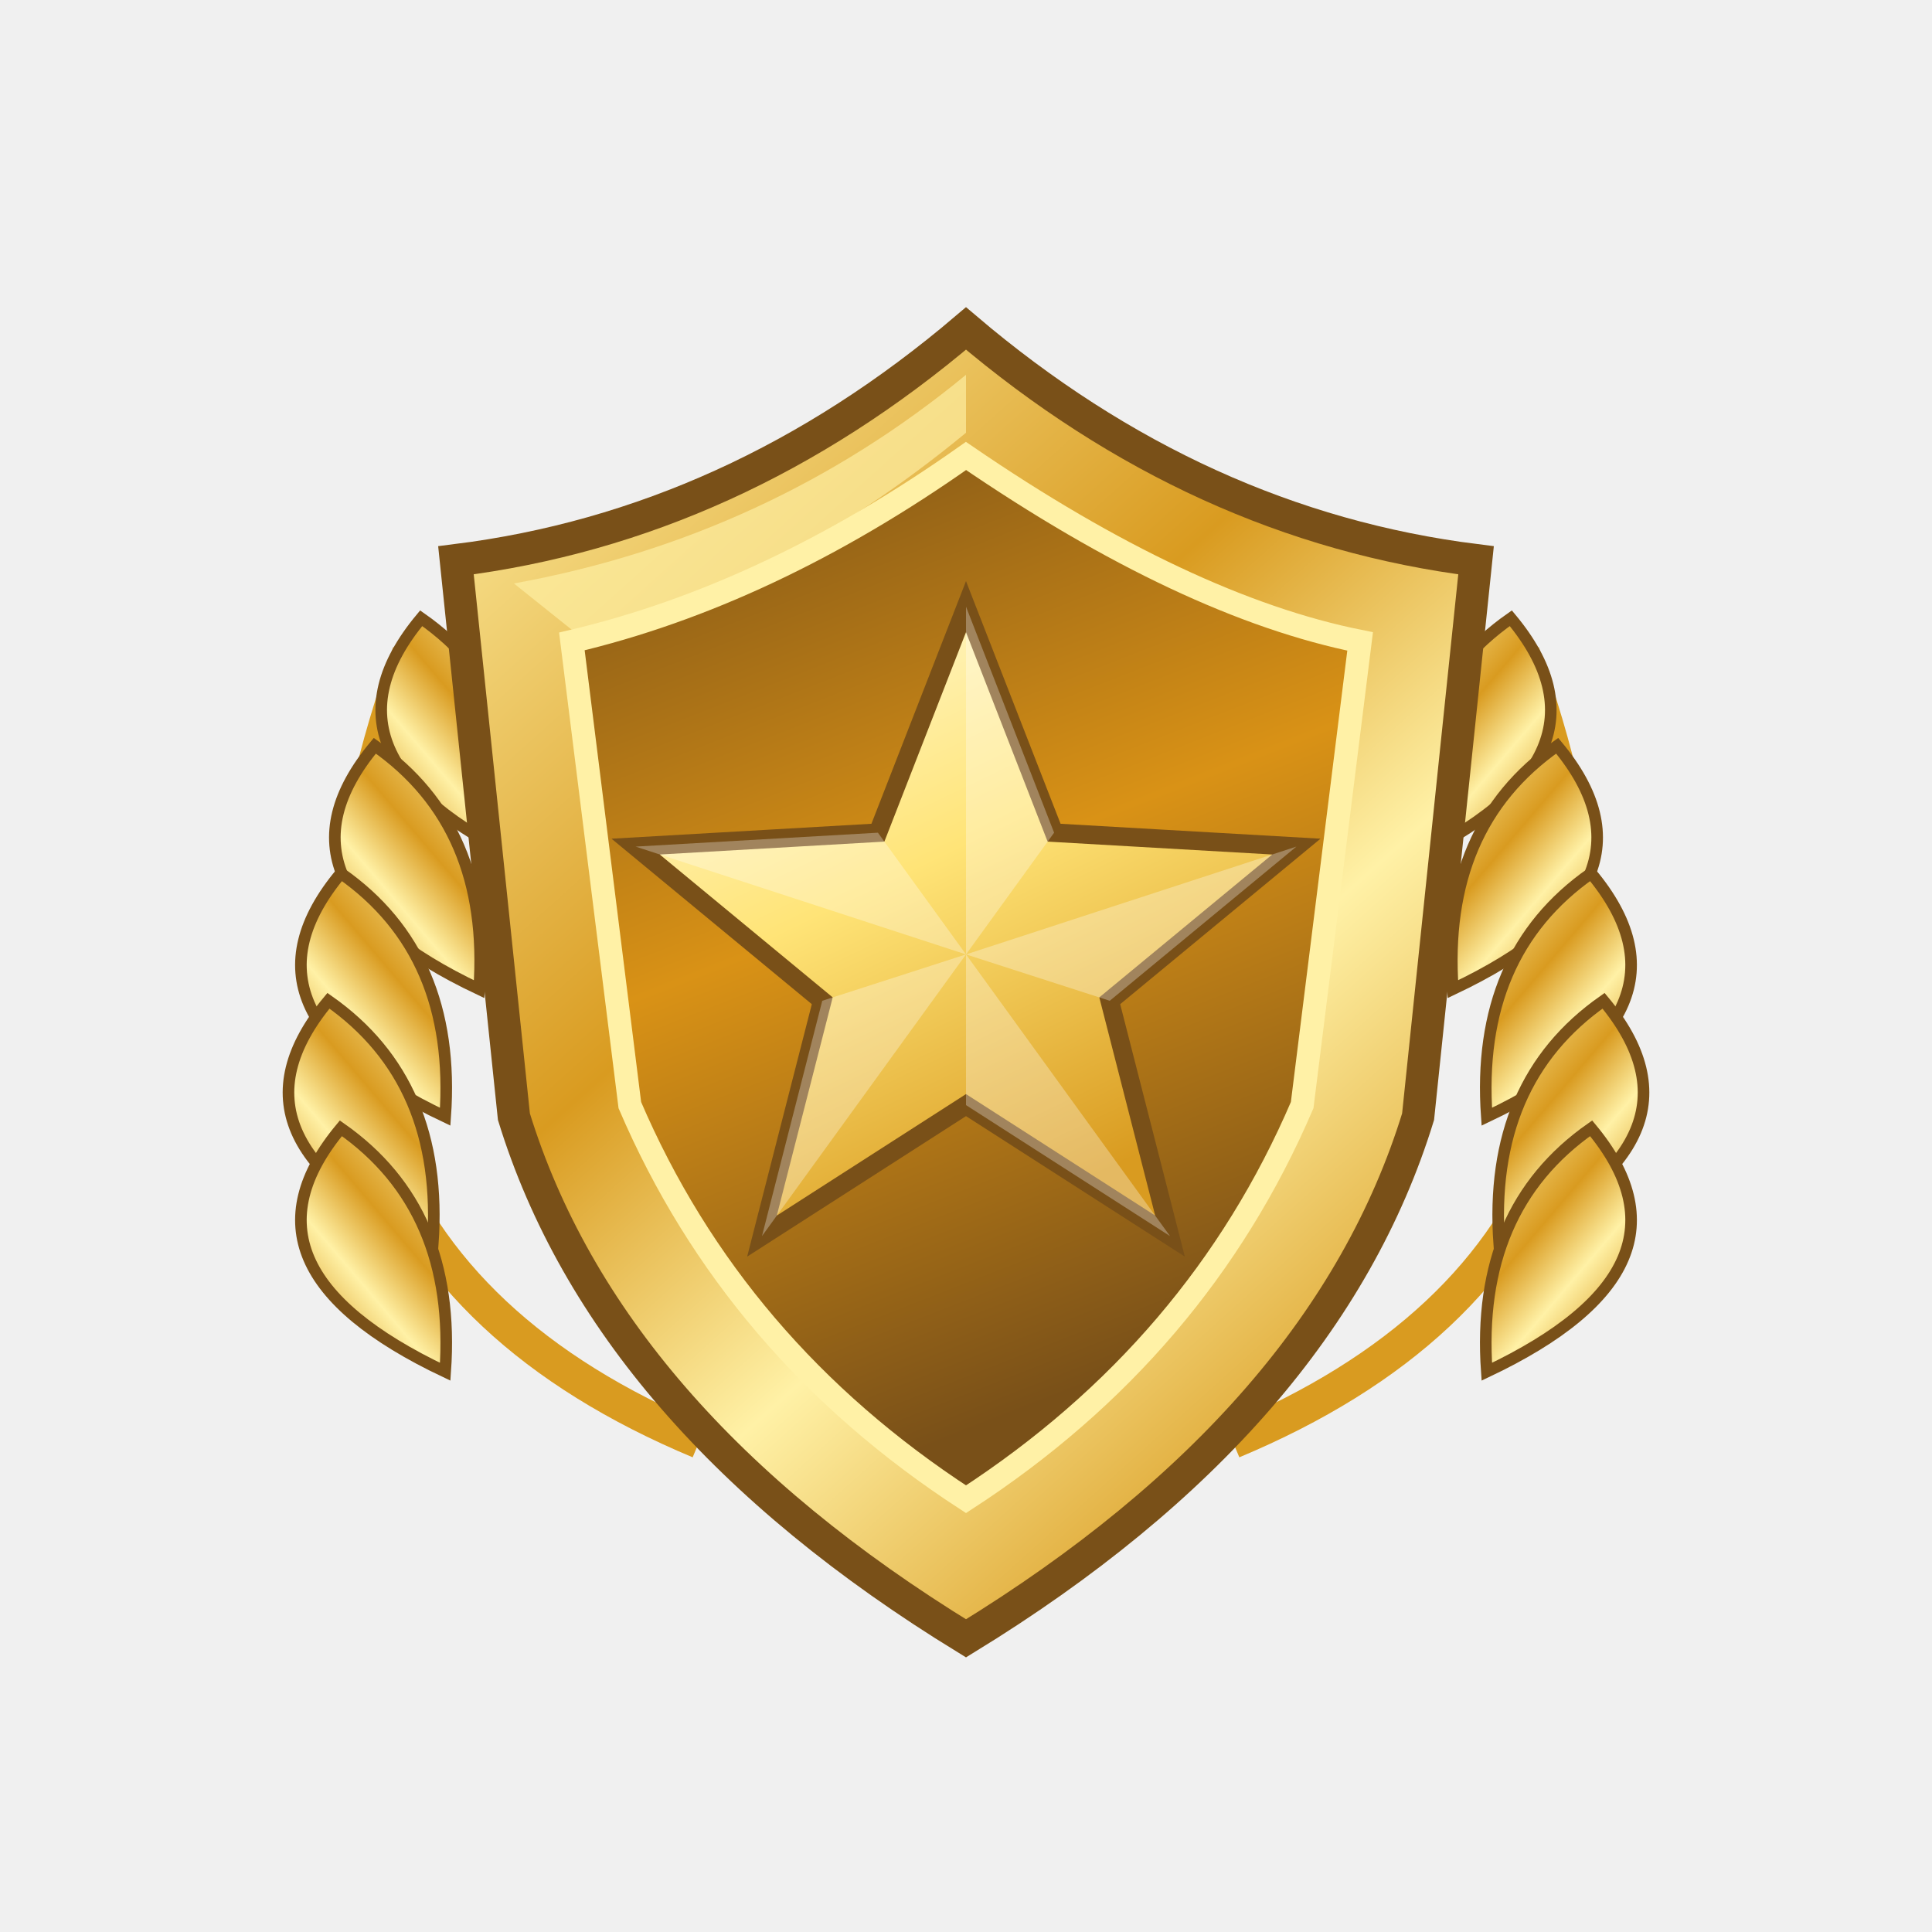
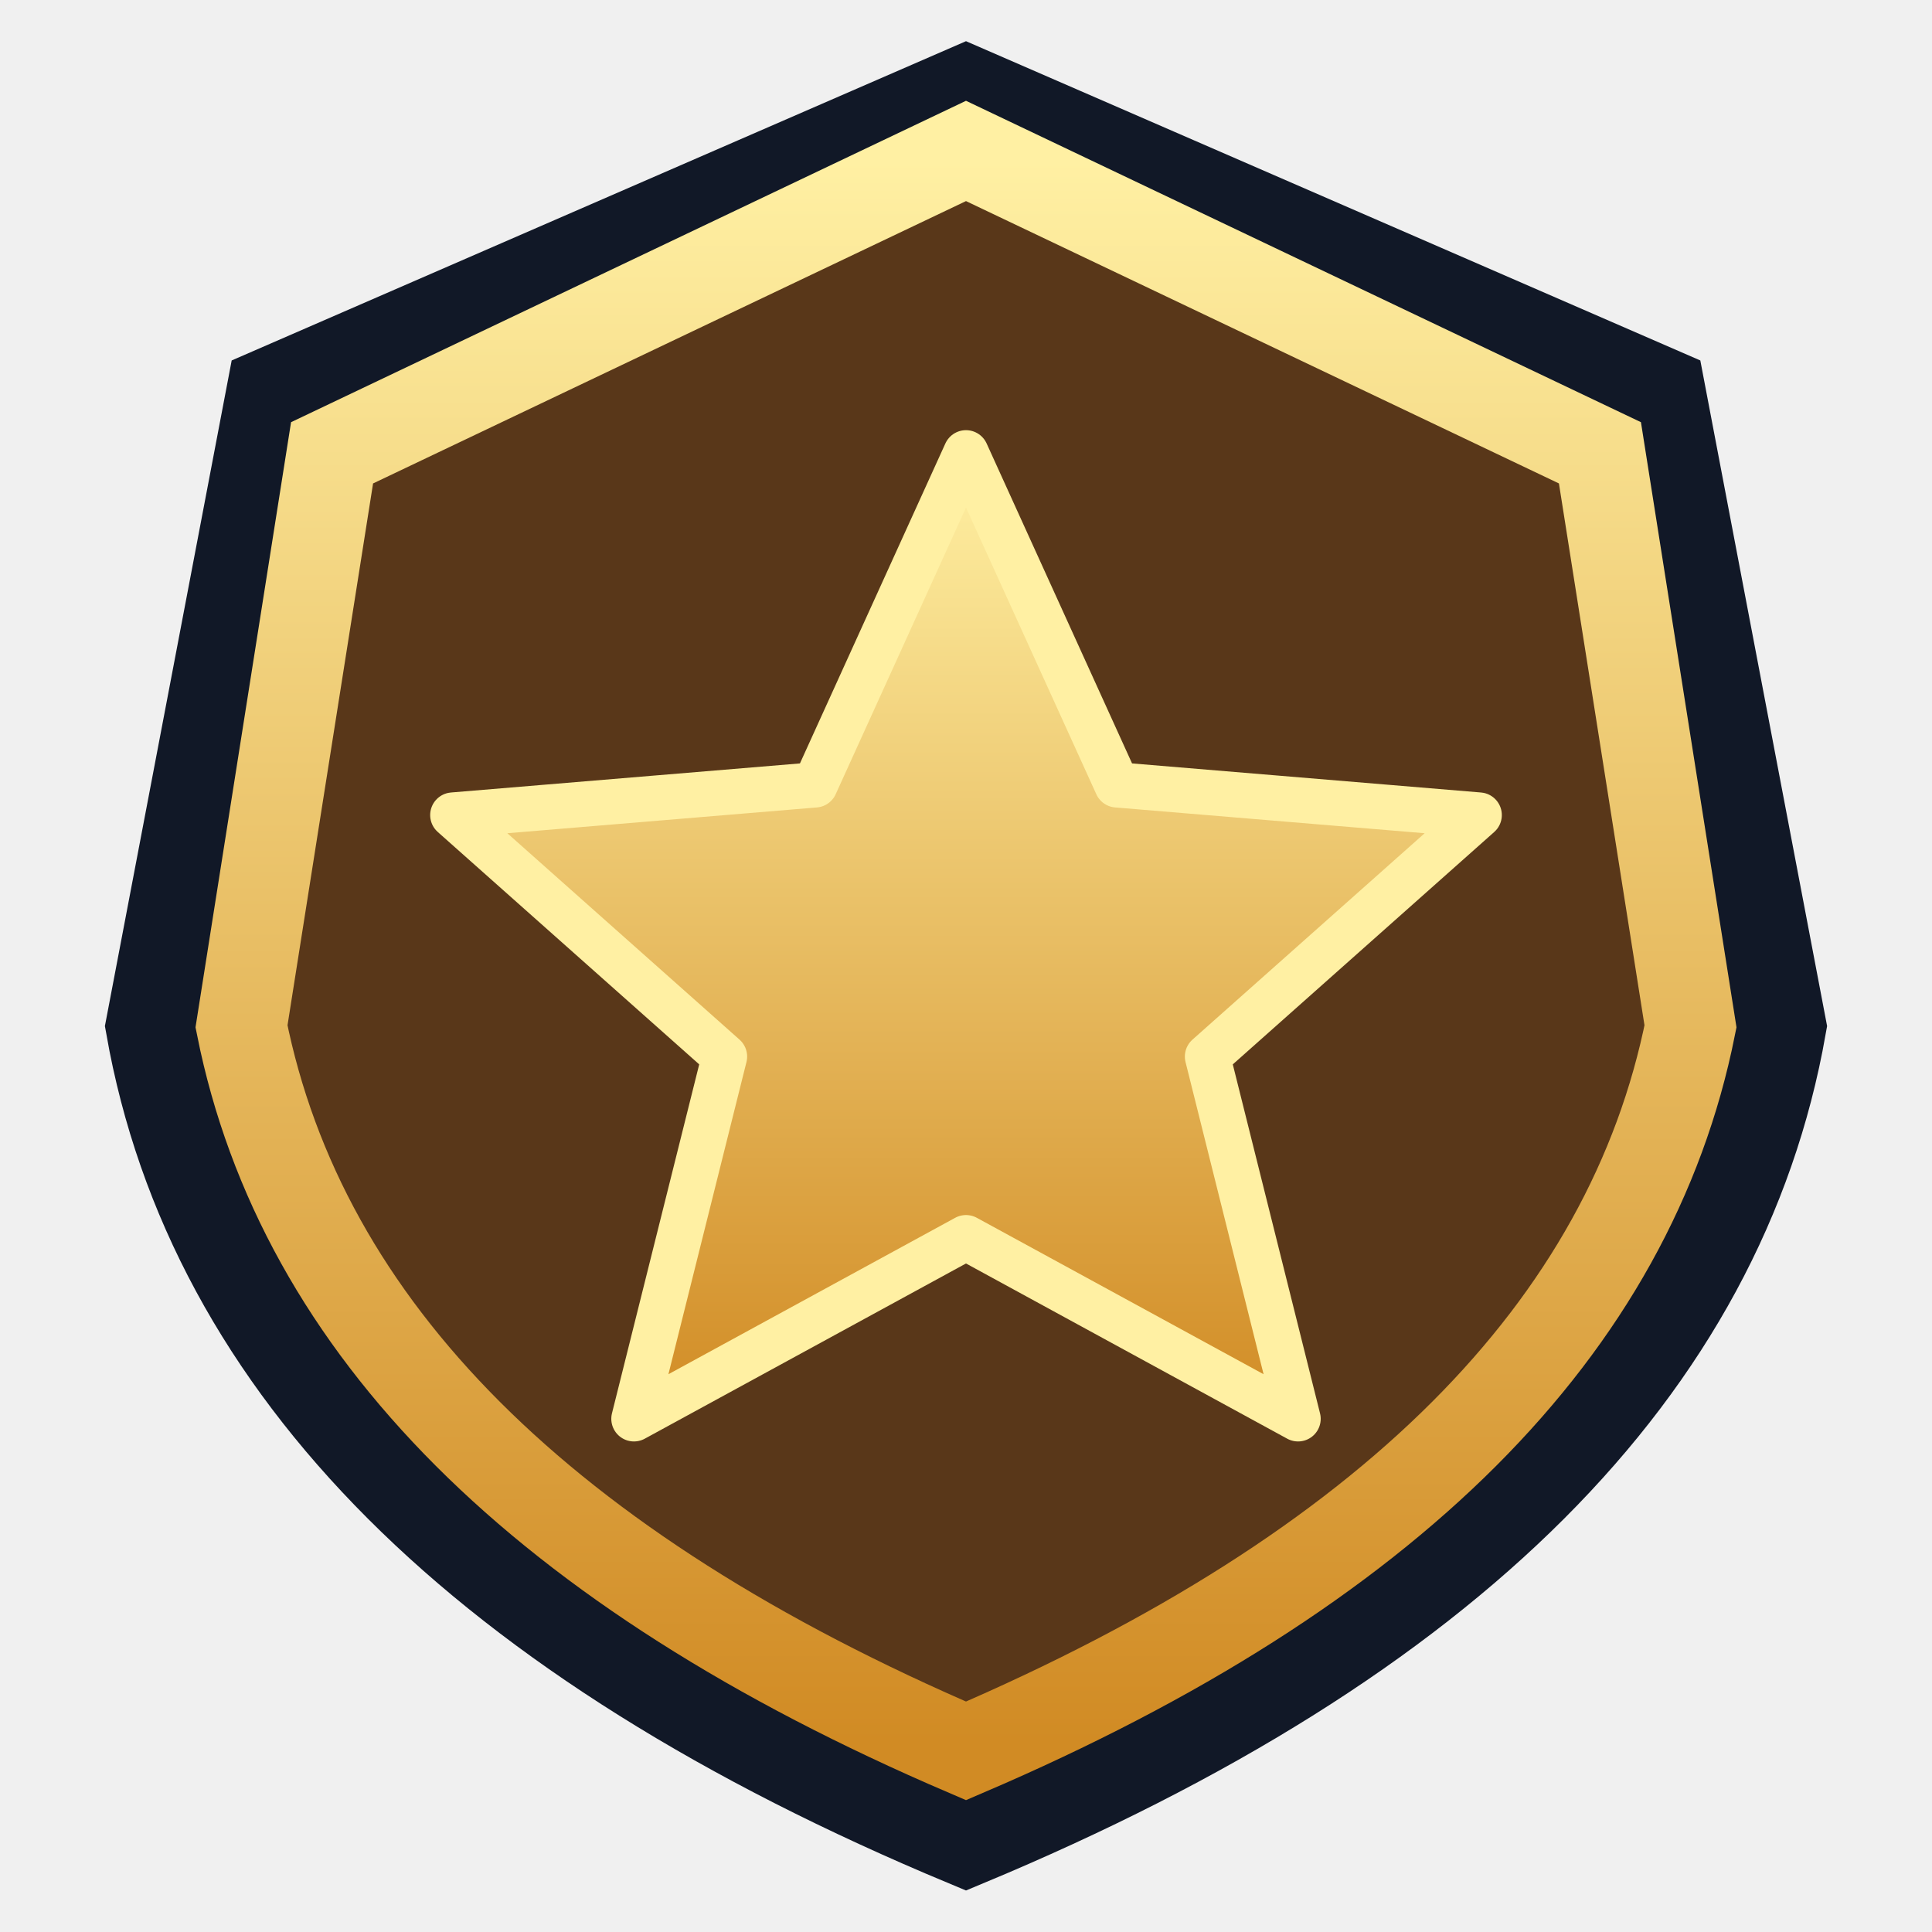
- <svg xmlns="http://www.w3.org/2000/svg" viewBox="0 0 160 160">
+ <svg xmlns="http://www.w3.org/2000/svg" viewBox="0 0 64 64">
  <defs>
-     <linearGradient id="metal" x2=".7" y2="1">
-       <stop stop-color="#fff1a6" />
-       <stop offset=".45" stop-color="#d99b20" />
-       <stop offset=".7" stop-color="#fff1a6" />
-       <stop offset="1" stop-color="#d99b20" />
-     </linearGradient>
-     <linearGradient id="field" x2=".3" y2="1">
-       <stop stop-color="#795018" />
-       <stop offset=".5" stop-color="#d99216" />
-       <stop offset="1" stop-color="#795018" />
-     </linearGradient>
-     <linearGradient id="star" x2=".5" y2="1">
-       <stop stop-color="#fffde5" />
-       <stop offset=".5" stop-color="#ffe477" />
-       <stop offset="1" stop-color="#d99b20" />
+     <linearGradient id="metal" x2="0" y2="1">
+       <stop stop-color="#fff0a3" />
+       <stop offset="1" stop-color="#d18b24" />
    </linearGradient>
  </defs>
-   <g transform="translate(80 80) scale(0.96) translate(-80 -80)">
-     <g transform="translate(80 0) scale(-1 1)">
-       <path d="M23 121Q66 103 48 53" fill="none" stroke="#d99b20" stroke-width="3" />
-       <path d="M38.0 71Q57.0 62 47.0 50Q37.0 57 38.0 71Z" fill="url(#metal)" stroke="#795018" stroke-width="1" />
-       <path d="M42.0 82Q61.0 73 51.0 61Q41.0 68 42.0 82Z" fill="url(#metal)" stroke="#795018" stroke-width="1" />
-       <path d="M44.928 93Q63.928 84 53.928 72Q43.928 79 44.928 93Z" fill="url(#metal)" stroke="#795018" stroke-width="1" />
-       <path d="M46.0 104Q65.0 95 55.0 83Q45.0 90 46.0 104Z" fill="url(#metal)" stroke="#795018" stroke-width="1" />
-       <path d="M44.928 115Q63.928 106 53.928 94Q43.928 101 44.928 115Z" fill="url(#metal)" stroke="#795018" stroke-width="1" />
-     </g>
-     <g transform="translate(80 0) scale(1 1)">
-       <path d="M23 121Q66 103 48 53" fill="none" stroke="#d99b20" stroke-width="3" />
-       <path d="M38.0 71Q57.0 62 47.0 50Q37.0 57 38.0 71Z" fill="url(#metal)" stroke="#795018" stroke-width="1" />
-       <path d="M42.0 82Q61.0 73 51.0 61Q41.0 68 42.0 82Z" fill="url(#metal)" stroke="#795018" stroke-width="1" />
-       <path d="M44.928 93Q63.928 84 53.928 72Q43.928 79 44.928 93Z" fill="url(#metal)" stroke="#795018" stroke-width="1" />
-       <path d="M46.0 104Q65.0 95 55.0 83Q45.0 90 46.0 104Z" fill="url(#metal)" stroke="#795018" stroke-width="1" />
-       <path d="M44.928 115Q63.928 106 53.928 94Q43.928 101 44.928 115Z" fill="url(#metal)" stroke="#795018" stroke-width="1" />
-     </g>
-     <path d="M80 25Q100 42 124 45L119 93Q111 119 80 138Q49 119 41 93L36 45Q60 42 80 25Z" fill="url(#metal)" stroke="#795018" stroke-width="2.8" />
-     <path d="M80 36Q99 49 114 52L109 92Q100 113 80 126Q60 113 51 92L46 52Q63 48 80 36Z" fill="url(#field)" stroke="#fff1a6" stroke-width="2" />
-     <polygon points="80.0,49.0 87.6,68.5 108.5,69.7 92.4,83.0 97.6,103.3 80.0,92.0 62.4,103.3 67.6,83.0 51.5,69.7 72.4,68.5" fill="url(#star)" stroke="#795018" stroke-width="1.6" />
-     <path d="M80 79L80.0 49.0 87.6 68.5Z" fill="#fff" opacity=".3" />
-     <path d="M80 79L108.5 69.7 92.4 83.0Z" fill="#fff" opacity=".3" />
-     <path d="M80 79L97.6 103.3 80.0 92.0Z" fill="#fff" opacity=".3" />
-     <path d="M80 79L62.4 103.3 67.6 83.0Z" fill="#fff" opacity=".3" />
-     <path d="M80 79L51.5 69.7 72.4 68.5Z" fill="#fff" opacity=".3" />
-     <path d="M41 47Q63 43 80 29L80 34Q63 48 46 51" fill="#fff1a6" opacity=".65" />
-   </g>
+   <path d="M32 3 55 13 59 34Q56 51 32 61 8 51 5 34L9 13Z" fill="#593719" stroke="#111827" stroke-width="3" />
+   <path d="M32 5 53 15 56 34Q53 49 32 58 11 49 8 34L11 15Z" fill="none" stroke="url(#metal)" stroke-width="3" />
+   <path d="M32 15 37 26 49 27 40 35 43 47 32 41 21 47 24 35 15 27 27 26Z" fill="url(#metal)" stroke="#fff0a3" stroke-width="1.5" stroke-linejoin="round" />
</svg>
